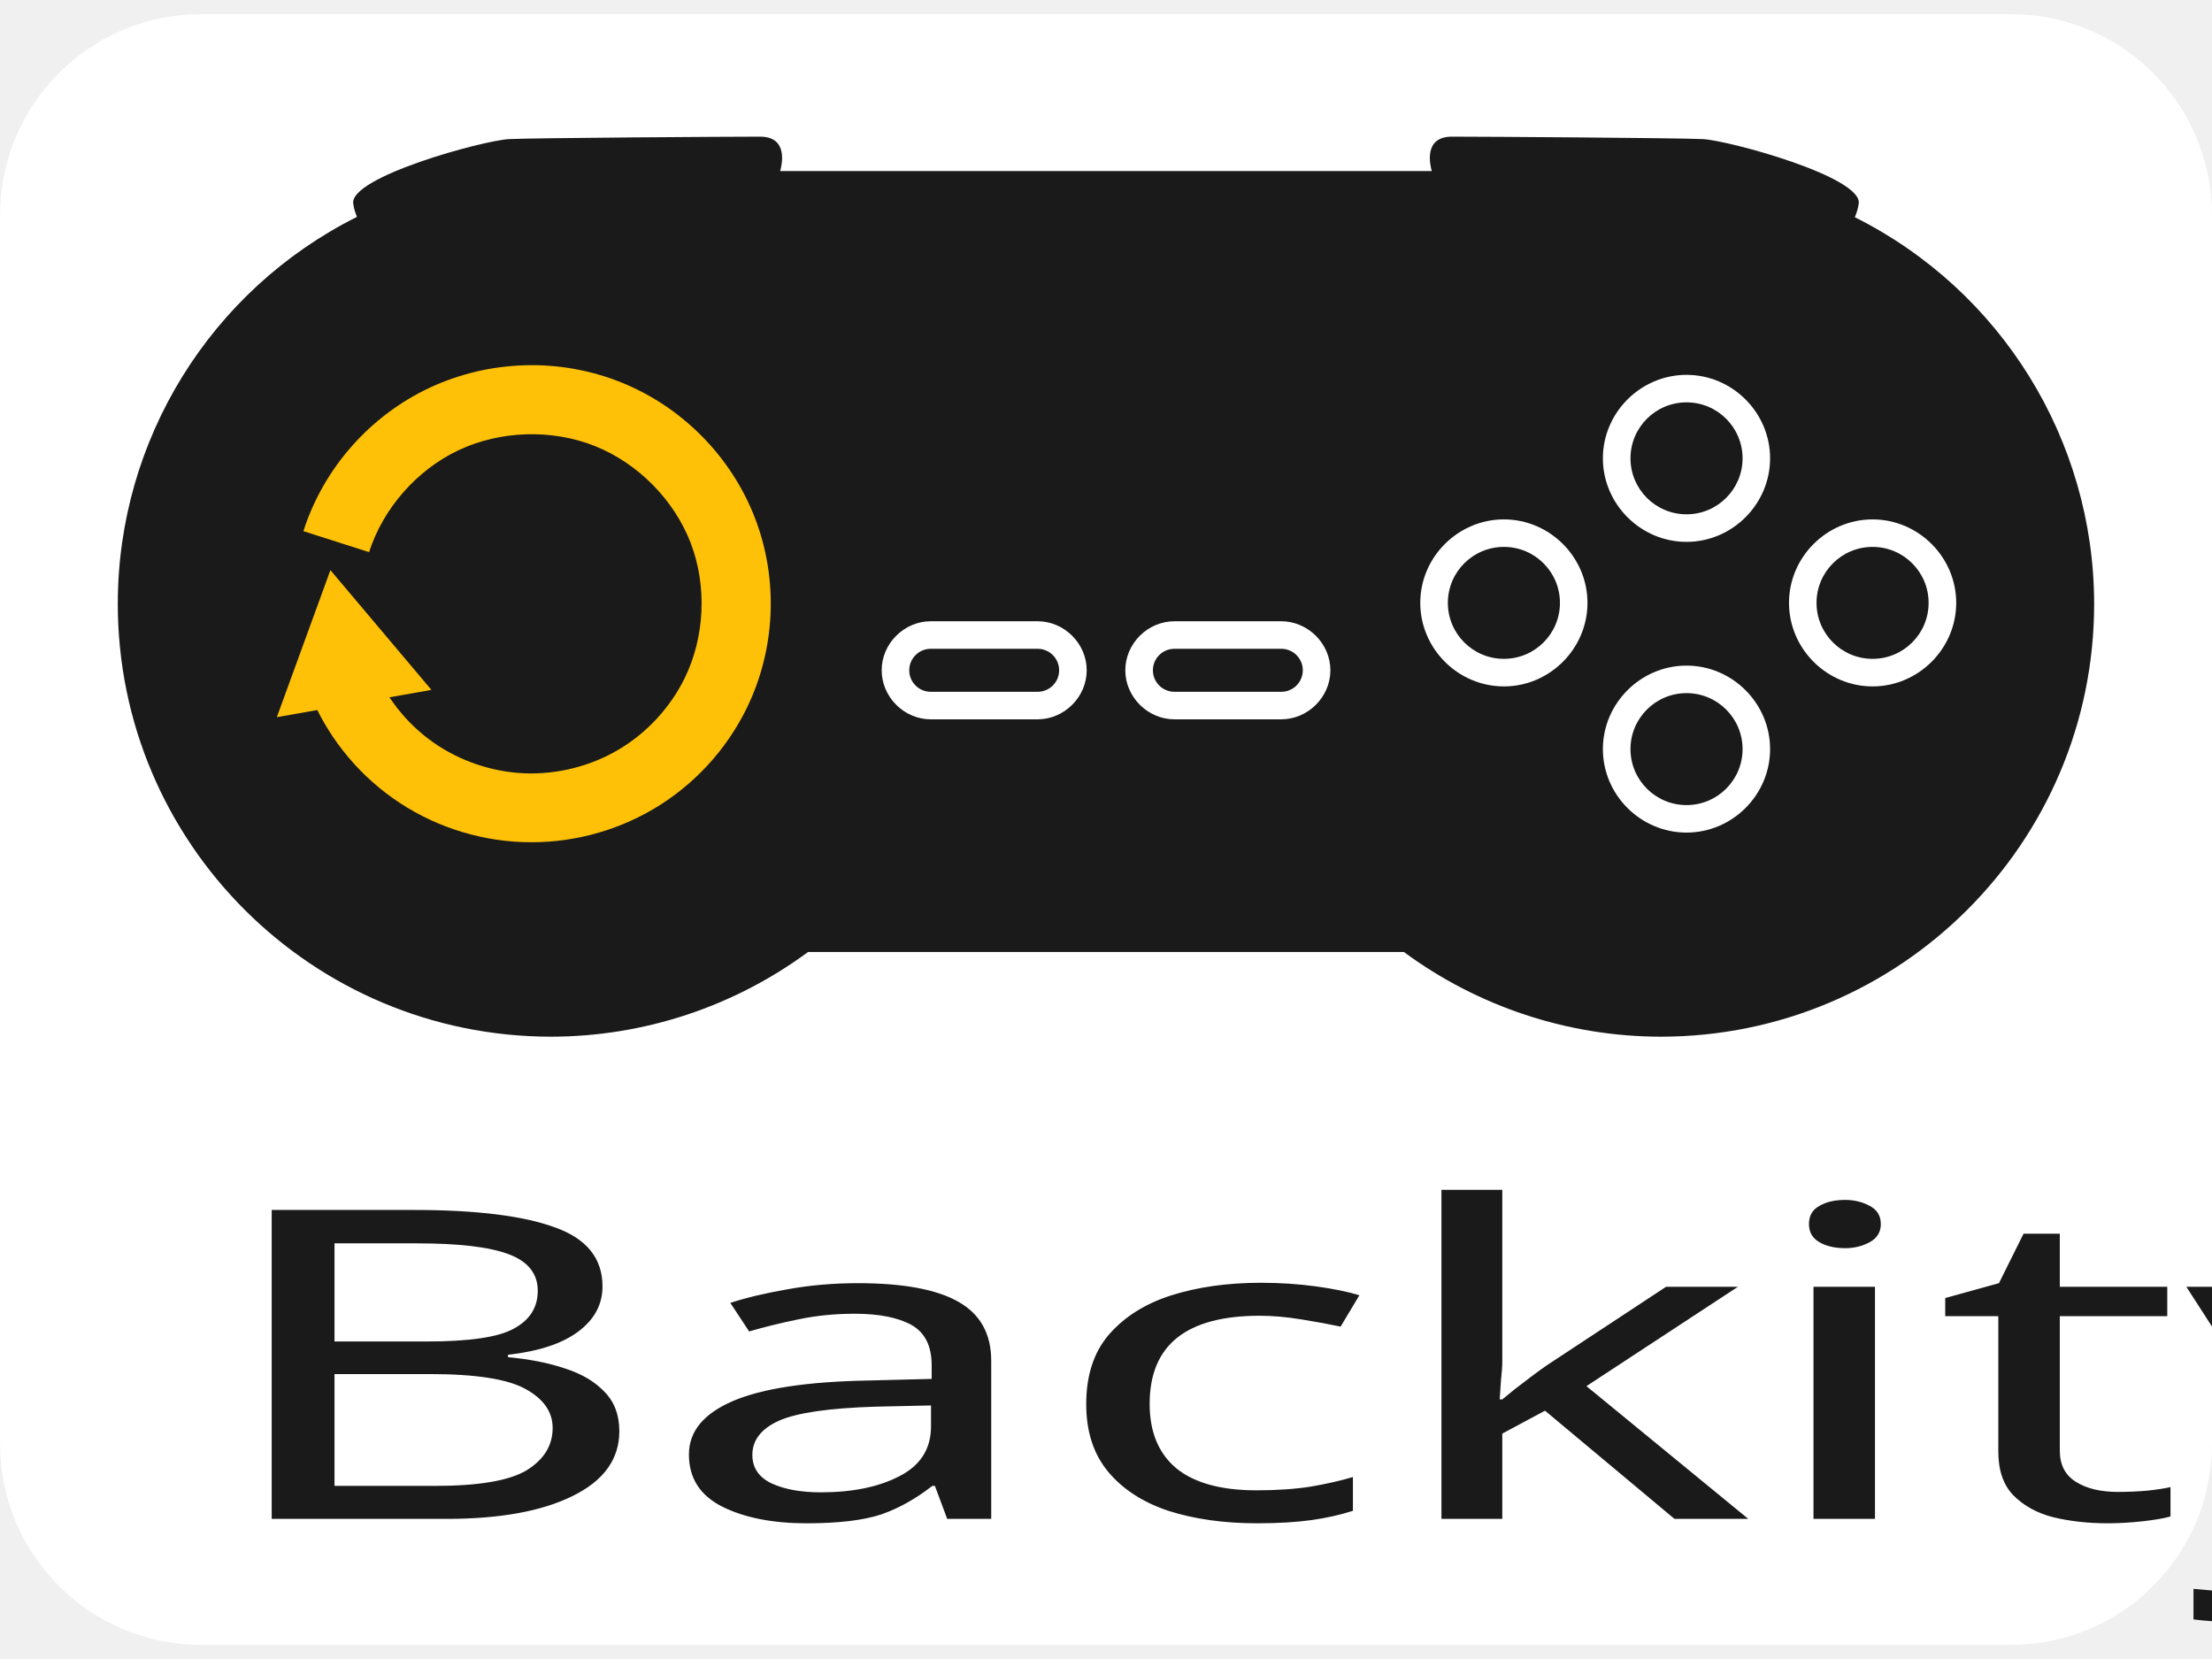
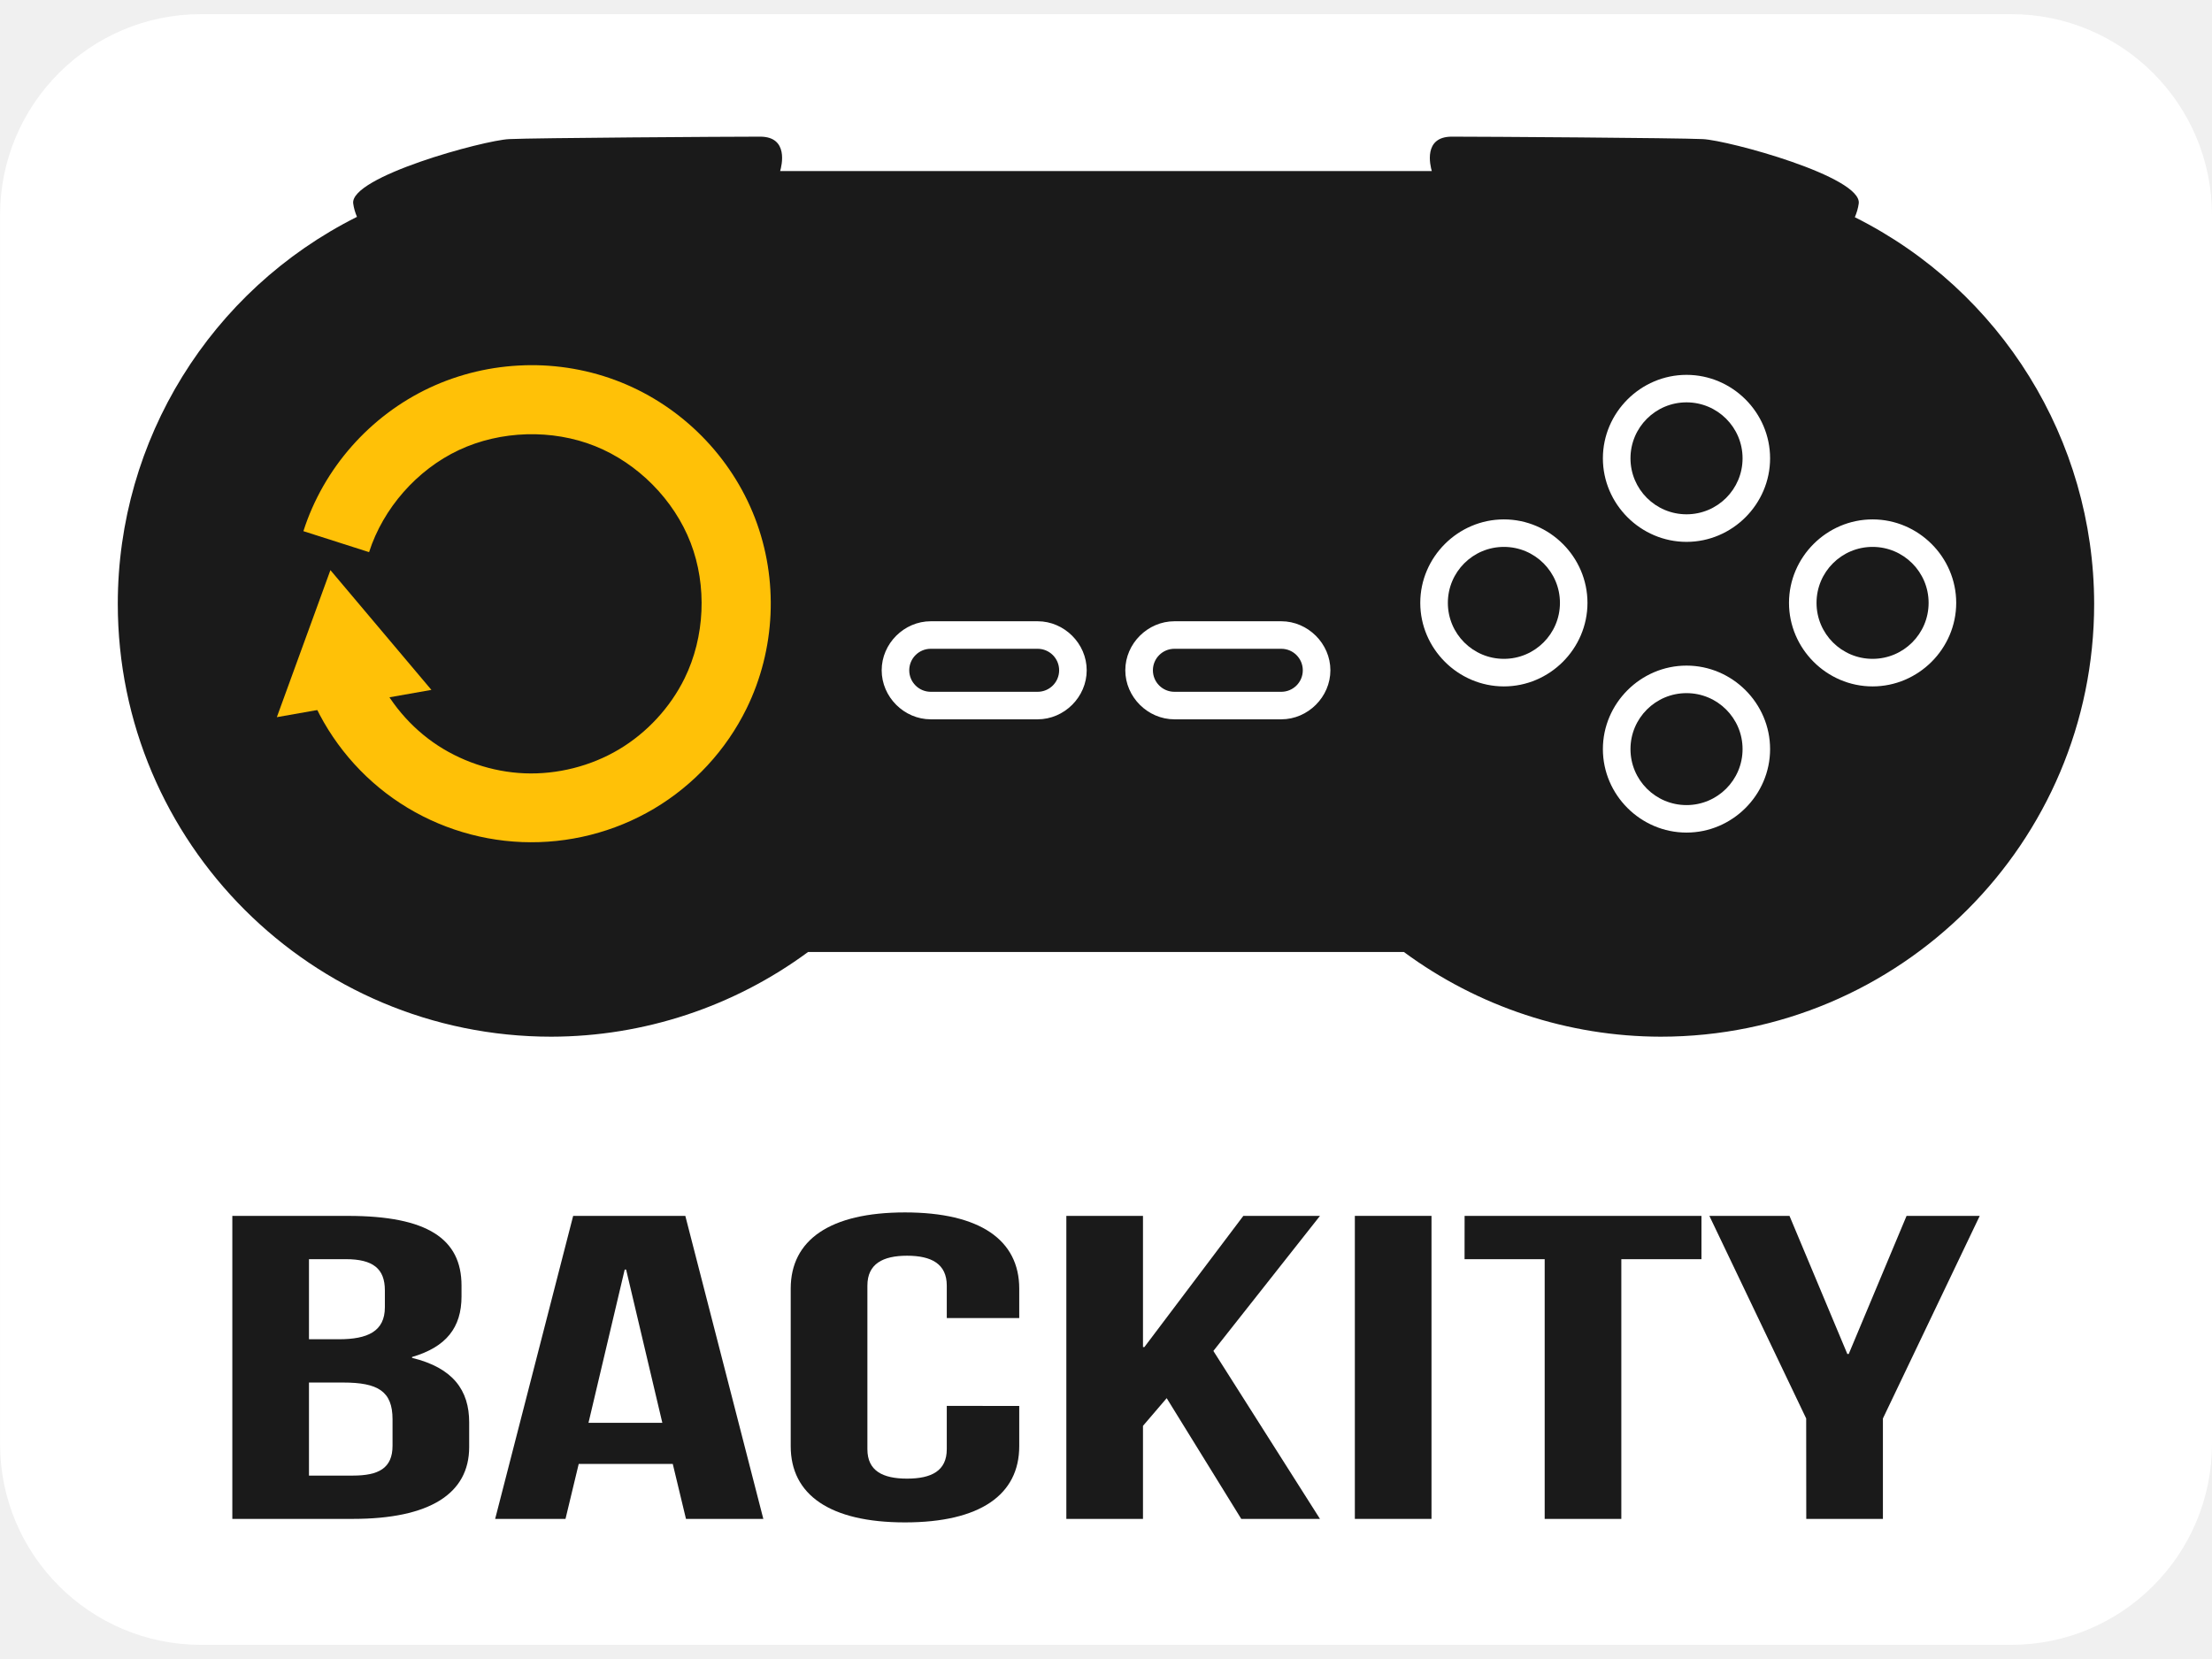
<svg xmlns="http://www.w3.org/2000/svg" width="256" height="192" viewBox="0 0 67.731 50.8" version="1.1" id="svg8">
  <defs id="defs2">
    </defs>
  <g id="layer1" transform="translate(-0.00137307,-237.0556)">
    <rect ry="6.155" y="237.489" x="0.002" height="49.933" width="67.731" id="rect5481" style="opacity:1;fill:#ffffff;fill-opacity:1;stroke:none;stroke-width:2.117;stroke-linecap:round;stroke-linejoin:round;stroke-miterlimit:4;stroke-dasharray:none;stroke-opacity:1;paint-order:stroke fill markers" />
    <g transform="matrix(0.8935085,0,0,0.8923153,3.607711,27.87583)" id="g5451" style="stroke-width:1.12">
      <path id="path5447" d="m 13.939,246.959 c -1.119,0.033 -2.23,0.291 -3.255,0.772 -2.049,0.963 -3.635,2.765 -4.324,4.92 l 2.251,0.72 c 0.481,-1.505 1.644,-2.829 3.077,-3.503 1.433,-0.673 3.197,-0.725 4.667,-0.136 1.47,0.589 2.709,1.845 3.276,3.319 0.567,1.475 0.489,3.231 -0.207,4.65 -0.492,1.002 -1.293,1.871 -2.254,2.442 -0.961,0.572 -2.107,0.862 -3.225,0.818 -1.118,-0.044 -2.238,-0.426 -3.15,-1.072 -0.912,-0.646 -1.64,-1.574 -2.05,-2.612 l -2.197,0.868 c 0.582,1.472 1.589,2.756 2.882,3.672 1.293,0.916 2.838,1.44 4.421,1.503 1.584,0.063 3.166,-0.337 4.528,-1.147 1.362,-0.81 2.468,-2.01 3.166,-3.431 0.997,-2.031 1.103,-4.428 0.291,-6.54 -0.812,-2.111 -2.498,-3.819 -4.599,-4.662 -1.051,-0.421 -2.178,-0.615 -3.297,-0.582 z" style="color:#000000;font-style:normal;font-variant:normal;font-weight:normal;font-stretch:normal;font-size:medium;line-height:normal;font-family:sans-serif;font-variant-ligatures:normal;font-variant-position:normal;font-variant-caps:normal;font-variant-numeric:normal;font-variant-alternates:normal;font-feature-settings:normal;text-indent:0;text-align:start;text-decoration:none;text-decoration-line:none;text-decoration-style:solid;text-decoration-color:#000000;letter-spacing:normal;word-spacing:normal;text-transform:none;writing-mode:lr-tb;direction:ltr;text-orientation:mixed;dominant-baseline:auto;baseline-shift:baseline;text-anchor:start;white-space:normal;shape-padding:0;clip-rule:nonzero;display:inline;overflow:visible;visibility:visible;opacity:1;isolation:auto;mix-blend-mode:normal;color-interpolation:sRGB;color-interpolation-filters:linearRGB;solid-color:#000000;solid-opacity:1;vector-effect:none;fill:#ffc107;fill-opacity:1;fill-rule:nonzero;stroke:none;stroke-width:2.963;stroke-linecap:butt;stroke-linejoin:miter;stroke-miterlimit:4;stroke-dasharray:none;stroke-dashoffset:0;stroke-opacity:1;color-rendering:auto;image-rendering:auto;shape-rendering:auto;text-rendering:auto;enable-background:accumulate" />
      <path style="opacity:1;fill:#ffc107;fill-opacity:1;stroke:none;stroke-width:4.148;stroke-linecap:round;stroke-linejoin:round;stroke-miterlimit:4;stroke-dasharray:none;stroke-opacity:1;paint-order:stroke fill markers" d="m 10.747,258.098 -5.297,0.936 1.836,-5.046 z" id="path5449" />
    </g>
    <path id="path5457" d="m 23.276,241.24 c -0.97,0 -6.901,0.037 -7.685,0.075 -0.783,0.037 -4.887,1.155 -4.775,1.974 0.019,0.142 0.061,0.278 0.115,0.407 -4.488,2.248 -7.323,6.832 -7.324,11.847 7.14e-5,7.322 5.944,13.257 13.275,13.257 2.83,-0.005 5.584,-0.914 7.861,-2.593 h 18.246 c 2.277,1.679 5.031,2.588 7.861,2.593 7.332,1.4e-4 13.275,-5.935 13.275,-13.257 -0.007,-5.011 -2.842,-9.591 -7.328,-11.836 0.056,-0.132 0.099,-0.272 0.119,-0.418 0.112,-0.82 -3.991,-1.937 -4.775,-1.974 -0.783,-0.037 -6.715,-0.075 -7.685,-0.075 -0.881,0 -0.662,0.884 -0.613,1.054 H 23.889 c 0.049,-0.169 0.268,-1.054 -0.613,-1.054 z m 28.367,7.294 c 1.404,0 2.559,1.154 2.559,2.556 0,1.402 -1.156,2.558 -2.559,2.558 -1.404,0 -2.561,-1.156 -2.561,-2.558 0,-1.402 1.157,-2.556 2.561,-2.556 z m -5.592,4.426 c 1.404,0 2.559,1.154 2.559,2.556 0,1.402 -1.155,2.558 -2.559,2.558 -1.404,0 -2.561,-1.156 -2.561,-2.558 0,-1.402 1.157,-2.556 2.561,-2.556 z m 11.289,0 c 1.404,0 2.561,1.154 2.561,2.556 0,1.402 -1.157,2.558 -2.561,2.558 -1.404,0 -2.559,-1.156 -2.559,-2.558 0,-1.402 1.156,-2.556 2.559,-2.556 z m -28.838,3.119 h 3.271 c 0.818,0 1.503,0.684 1.503,1.501 0,0.817 -0.685,1.502 -1.503,1.502 h -3.271 c -0.818,0 -1.504,-0.684 -1.504,-1.502 0,-0.817 0.685,-1.501 1.504,-1.501 z m 7.461,0 h 3.27 c 0.818,0 1.505,0.684 1.505,1.501 0,0.817 -0.686,1.502 -1.505,1.502 h -3.27 c -0.818,0 -1.505,-0.684 -1.505,-1.502 0,-0.817 0.686,-1.501 1.505,-1.501 z m 15.68,1.358 c 1.404,0 2.559,1.155 2.559,2.557 0,1.402 -1.156,2.556 -2.559,2.556 -1.404,0 -2.561,-1.154 -2.561,-2.556 0,-1.402 1.157,-2.557 2.561,-2.557 z" style="opacity:1;fill:#1a1a1a;fill-opacity:1;stroke:none;stroke-width:2.117;stroke-linecap:round;stroke-linejoin:round;stroke-miterlimit:4;stroke-dasharray:none;stroke-opacity:1;paint-order:stroke fill markers" />
    <ellipse style="opacity:1;fill:#1a1a1a;fill-opacity:1;stroke:none;stroke-width:2.117;stroke-linecap:round;stroke-linejoin:round;stroke-miterlimit:4;stroke-dasharray:none;stroke-opacity:1;paint-order:stroke fill markers" id="ellipse5459" cx="51.643" cy="251.09" rx="1.716" ry="1.714" />
    <ellipse cy="255.516" cx="46.051" id="ellipse5461" style="opacity:1;fill:#1a1a1a;fill-opacity:1;stroke:none;stroke-width:2.117;stroke-linecap:round;stroke-linejoin:round;stroke-miterlimit:4;stroke-dasharray:none;stroke-opacity:1;paint-order:stroke fill markers" rx="1.716" ry="1.714" />
    <ellipse style="opacity:1;fill:#1a1a1a;fill-opacity:1;stroke:none;stroke-width:2.117;stroke-linecap:round;stroke-linejoin:round;stroke-miterlimit:4;stroke-dasharray:none;stroke-opacity:1;paint-order:stroke fill markers" id="ellipse5463" cx="57.34" cy="255.516" rx="1.716" ry="1.714" />
    <ellipse cy="259.994" cx="51.643" id="ellipse5465" style="opacity:1;fill:#1a1a1a;fill-opacity:1;stroke:none;stroke-width:2.117;stroke-linecap:round;stroke-linejoin:round;stroke-miterlimit:4;stroke-dasharray:none;stroke-opacity:1;paint-order:stroke fill markers" rx="1.716" ry="1.714" />
    <rect style="opacity:1;fill:#1a1a1a;fill-opacity:1;stroke:none;stroke-width:2.117;stroke-linecap:round;stroke-linejoin:round;stroke-miterlimit:4;stroke-dasharray:none;stroke-opacity:1;paint-order:stroke fill markers" id="rect5467" width="4.59" height="1.317" x="27.842" y="256.922" ry="0.659" />
    <rect ry="0.659" y="256.922" x="35.303" height="1.317" width="4.59" id="rect5469" style="opacity:1;fill:#1a1a1a;fill-opacity:1;stroke:none;stroke-width:2.117;stroke-linecap:round;stroke-linejoin:round;stroke-miterlimit:4;stroke-dasharray:none;stroke-opacity:1;paint-order:stroke fill markers" />
    <g transform="matrix(0.8935085,0,0,0.8923153,3.607711,27.87583)" id="g5475" style="stroke-width:1.12">
      <path style="color:#000000;font-style:normal;font-variant:normal;font-weight:normal;font-stretch:normal;font-size:medium;line-height:normal;font-family:sans-serif;font-variant-ligatures:normal;font-variant-position:normal;font-variant-caps:normal;font-variant-numeric:normal;font-variant-alternates:normal;font-feature-settings:normal;text-indent:0;text-align:start;text-decoration:none;text-decoration-line:none;text-decoration-style:solid;text-decoration-color:#000000;letter-spacing:normal;word-spacing:normal;text-transform:none;writing-mode:lr-tb;direction:ltr;text-orientation:mixed;dominant-baseline:auto;baseline-shift:baseline;text-anchor:start;white-space:normal;shape-padding:0;clip-rule:nonzero;display:inline;overflow:visible;visibility:visible;opacity:1;isolation:auto;mix-blend-mode:normal;color-interpolation:sRGB;color-interpolation-filters:linearRGB;solid-color:#000000;solid-opacity:1;vector-effect:none;fill:#ffc107;fill-opacity:1;fill-rule:nonzero;stroke:none;stroke-width:2.963;stroke-linecap:butt;stroke-linejoin:miter;stroke-miterlimit:4;stroke-dasharray:none;stroke-dashoffset:0;stroke-opacity:1;color-rendering:auto;image-rendering:auto;shape-rendering:auto;text-rendering:auto;enable-background:accumulate" d="m 13.939,246.959 c -1.119,0.033 -2.23,0.291 -3.255,0.772 -2.049,0.963 -3.635,2.765 -4.324,4.92 l 2.251,0.72 c 0.481,-1.505 1.644,-2.829 3.077,-3.503 1.433,-0.673 3.197,-0.725 4.667,-0.136 1.47,0.589 2.709,1.845 3.276,3.319 0.567,1.475 0.489,3.231 -0.207,4.65 -0.492,1.002 -1.293,1.871 -2.254,2.442 -0.961,0.572 -2.107,0.862 -3.225,0.818 -1.118,-0.044 -2.238,-0.426 -3.15,-1.072 -0.912,-0.646 -1.64,-1.574 -2.05,-2.612 l -2.197,0.868 c 0.582,1.472 1.589,2.756 2.882,3.672 1.293,0.916 2.838,1.44 4.421,1.503 1.584,0.063 3.166,-0.337 4.528,-1.147 1.362,-0.81 2.468,-2.01 3.166,-3.431 0.997,-2.031 1.103,-4.428 0.291,-6.54 -0.812,-2.111 -2.498,-3.819 -4.599,-4.662 -1.051,-0.421 -2.178,-0.615 -3.297,-0.582 z" id="path5471" />
      <path id="path5473" d="m 10.747,258.098 -5.297,0.936 1.836,-5.046 z" style="opacity:1;fill:#ffc107;fill-opacity:1;stroke:none;stroke-width:4.148;stroke-linecap:round;stroke-linejoin:round;stroke-miterlimit:4;stroke-dasharray:none;stroke-opacity:1;paint-order:stroke fill markers" />
    </g>
-     <text transform="scale(1.2686,0.7882705)" id="text5479" y="359.731" x="4.935" style="font-style:normal;font-variant:normal;font-weight:normal;font-stretch:normal;font-size:16.816px;line-height:10.51px;font-family:Lato;-inkscape-font-specification:Lato;letter-spacing:0px;word-spacing:0px;fill:#1a1a1a;fill-opacity:1;stroke:none;stroke-width:2.117;stroke-miterlimit:4;stroke-dasharray:none;stroke-opacity:1" xml:space="preserve">
-       <tspan style="font-style:normal;font-variant:normal;font-weight:normal;font-stretch:normal;font-family:'Bebas Neue';-inkscape-font-specification:'Bebas Neue';fill:#1a1a1a;fill-opacity:1;stroke:none;stroke-width:2.117;stroke-miterlimit:4;stroke-dasharray:none;stroke-opacity:1" y="359.731" x="4.935" id="tspan5477">Backity</tspan>
-     </text>
+     <g aria-label="Backity" transform="scale(1.2686,0.7882705)" style="font-style:normal;font-variant:normal;font-weight:normal;font-stretch:normal;font-size:16.816px;line-height:10.51px;font-family:Lato;-inkscape-font-specification:Lato;letter-spacing:0px;word-spacing:0px;fill:#1a1a1a;fill-opacity:1;stroke:none;stroke-width:2.117;stroke-miterlimit:4;stroke-dasharray:none;stroke-opacity:1" id="text5479">
+       <path d="M 8.399,347.96 H 5.608 v 11.771 h 2.909 c 1.85,0 2.808,-0.975 2.808,-2.791 v -0.958 c 0,-1.244 -0.387,-2.119 -1.379,-2.506 v -0.034 c 0.824,-0.387 1.194,-1.143 1.194,-2.354 v -0.42 c 0,-1.816 -0.824,-2.707 -2.741,-2.707 z m -0.118,6.474 c 0.841,0 1.194,0.336 1.194,1.429 v 1.026 c 0,0.874 -0.336,1.16 -0.958,1.16 h -1.059 v -3.615 z m 0.067,-4.792 c 0.656,0 0.942,0.37 0.942,1.211 v 0.656 c 0,0.942 -0.42,1.244 -1.11,1.244 H 7.458 v -3.111 z" style="font-style:normal;font-variant:normal;font-weight:normal;font-stretch:normal;font-family:'Bebas Neue';-inkscape-font-specification:'Bebas Neue';fill:#1a1a1a;fill-opacity:1;stroke:none;stroke-width:2.117;stroke-miterlimit:4;stroke-dasharray:none;stroke-opacity:1" id="path4501" />
+       <path d="m 16.542,347.96 h -2.707 l -1.883,11.771 h 1.698 l 0.319,-2.136 h 2.27 l 0.319,2.136 h 1.867 z m -1.463,2.085 h 0.034 l 0.874,5.953 h -1.782 z" style="font-style:normal;font-variant:normal;font-weight:normal;font-stretch:normal;font-family:'Bebas Neue';-inkscape-font-specification:'Bebas Neue';fill:#1a1a1a;fill-opacity:1;stroke:none;stroke-width:2.117;stroke-miterlimit:4;stroke-dasharray:none;stroke-opacity:1" id="path4503" />
+       <path d="m 22.853,355.342 v 1.682 c 0,0.841 -0.37,1.143 -0.958,1.143 -0.589,0 -0.958,-0.303 -0.958,-1.143 v -6.356 c 0,-0.841 0.37,-1.16 0.958,-1.16 0.589,0 0.958,0.319 0.958,1.16 v 1.261 h 1.749 v -1.143 c 0,-1.883 -0.942,-2.96 -2.758,-2.96 -1.816,0 -2.758,1.076 -2.758,2.96 v 6.121 c 0,1.883 0.942,2.96 2.758,2.96 1.816,0 2.758,-1.076 2.758,-2.96 v -1.564 z" style="font-style:normal;font-variant:normal;font-weight:normal;font-stretch:normal;font-family:'Bebas Neue';-inkscape-font-specification:'Bebas Neue';fill:#1a1a1a;fill-opacity:1;stroke:none;stroke-width:2.117;stroke-miterlimit:4;stroke-dasharray:none;stroke-opacity:1" id="path4505" />
+       <path d="m 29.961,359.731 h 1.9 l -2.573,-6.524 2.573,-5.246 h -1.85 l -2.388,5.095 h -0.034 v -5.095 h -1.85 v 11.771 h 1.85 v -3.615 l 0.572,-1.076 z" style="font-style:normal;font-variant:normal;font-weight:normal;font-stretch:normal;font-family:'Bebas Neue';-inkscape-font-specification:'Bebas Neue';fill:#1a1a1a;fill-opacity:1;stroke:none;stroke-width:2.117;stroke-miterlimit:4;stroke-dasharray:none;stroke-opacity:1" id="path4507" />
+       <path d="m 32.703,359.731 h 1.85 v -11.771 h -1.85 z" style="font-style:normal;font-variant:normal;font-weight:normal;font-stretch:normal;font-family:'Bebas Neue';-inkscape-font-specification:'Bebas Neue';fill:#1a1a1a;fill-opacity:1;stroke:none;stroke-width:2.117;stroke-miterlimit:4;stroke-dasharray:none;stroke-opacity:1" id="path4509" />
+       <path d="m 35.351,349.642 h 1.934 v 10.089 h 1.85 v -10.089 h 1.934 v -1.682 h -5.717 z" style="font-style:normal;font-variant:normal;font-weight:normal;font-stretch:normal;font-family:'Bebas Neue';-inkscape-font-specification:'Bebas Neue';fill:#1a1a1a;fill-opacity:1;stroke:none;stroke-width:2.117;stroke-miterlimit:4;stroke-dasharray:none;stroke-opacity:1" id="path4511" />
+       <path d="m 43.599,359.731 h 1.85 V 355.83 l 2.337,-7.87 h -1.766 l -1.396,5.364 h -0.034 l -1.396,-5.364 h -1.934 l 2.337,7.87 z" style="font-style:normal;font-variant:normal;font-weight:normal;font-stretch:normal;font-family:'Bebas Neue';-inkscape-font-specification:'Bebas Neue';fill:#1a1a1a;fill-opacity:1;stroke:none;stroke-width:2.117;stroke-miterlimit:4;stroke-dasharray:none;stroke-opacity:1" id="path4513" />
+     </g>
  </g>
</svg>
